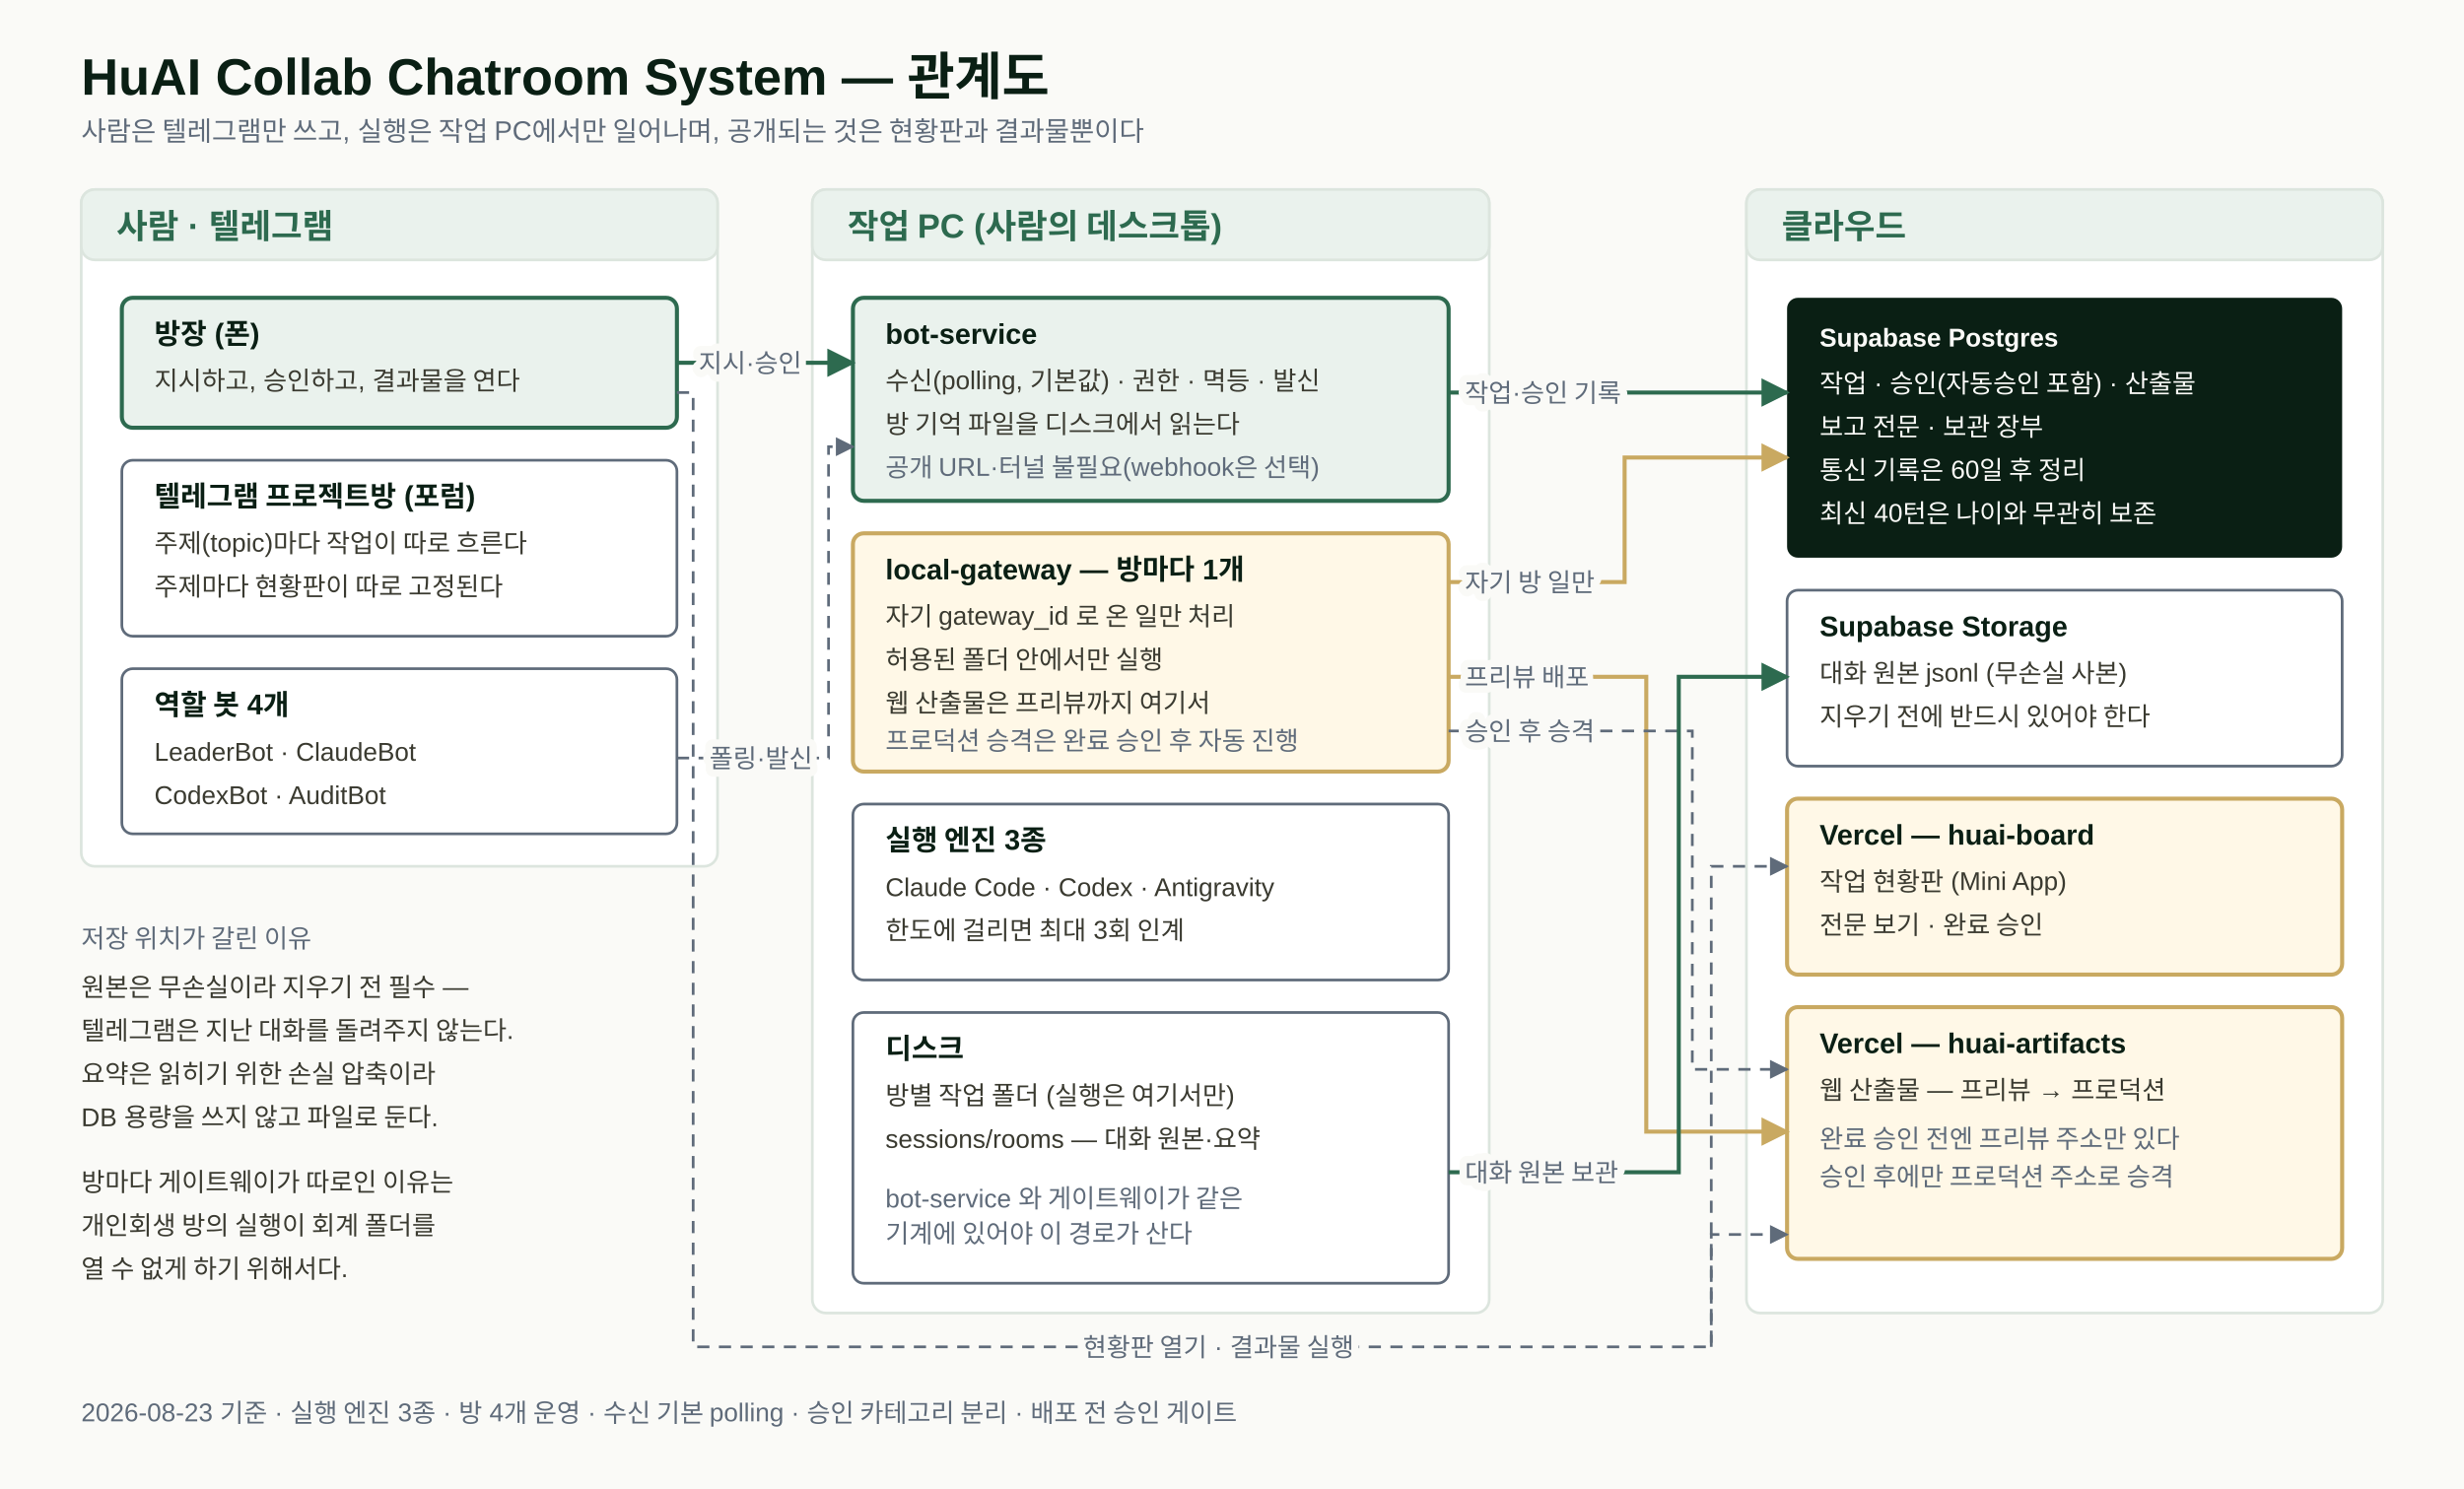
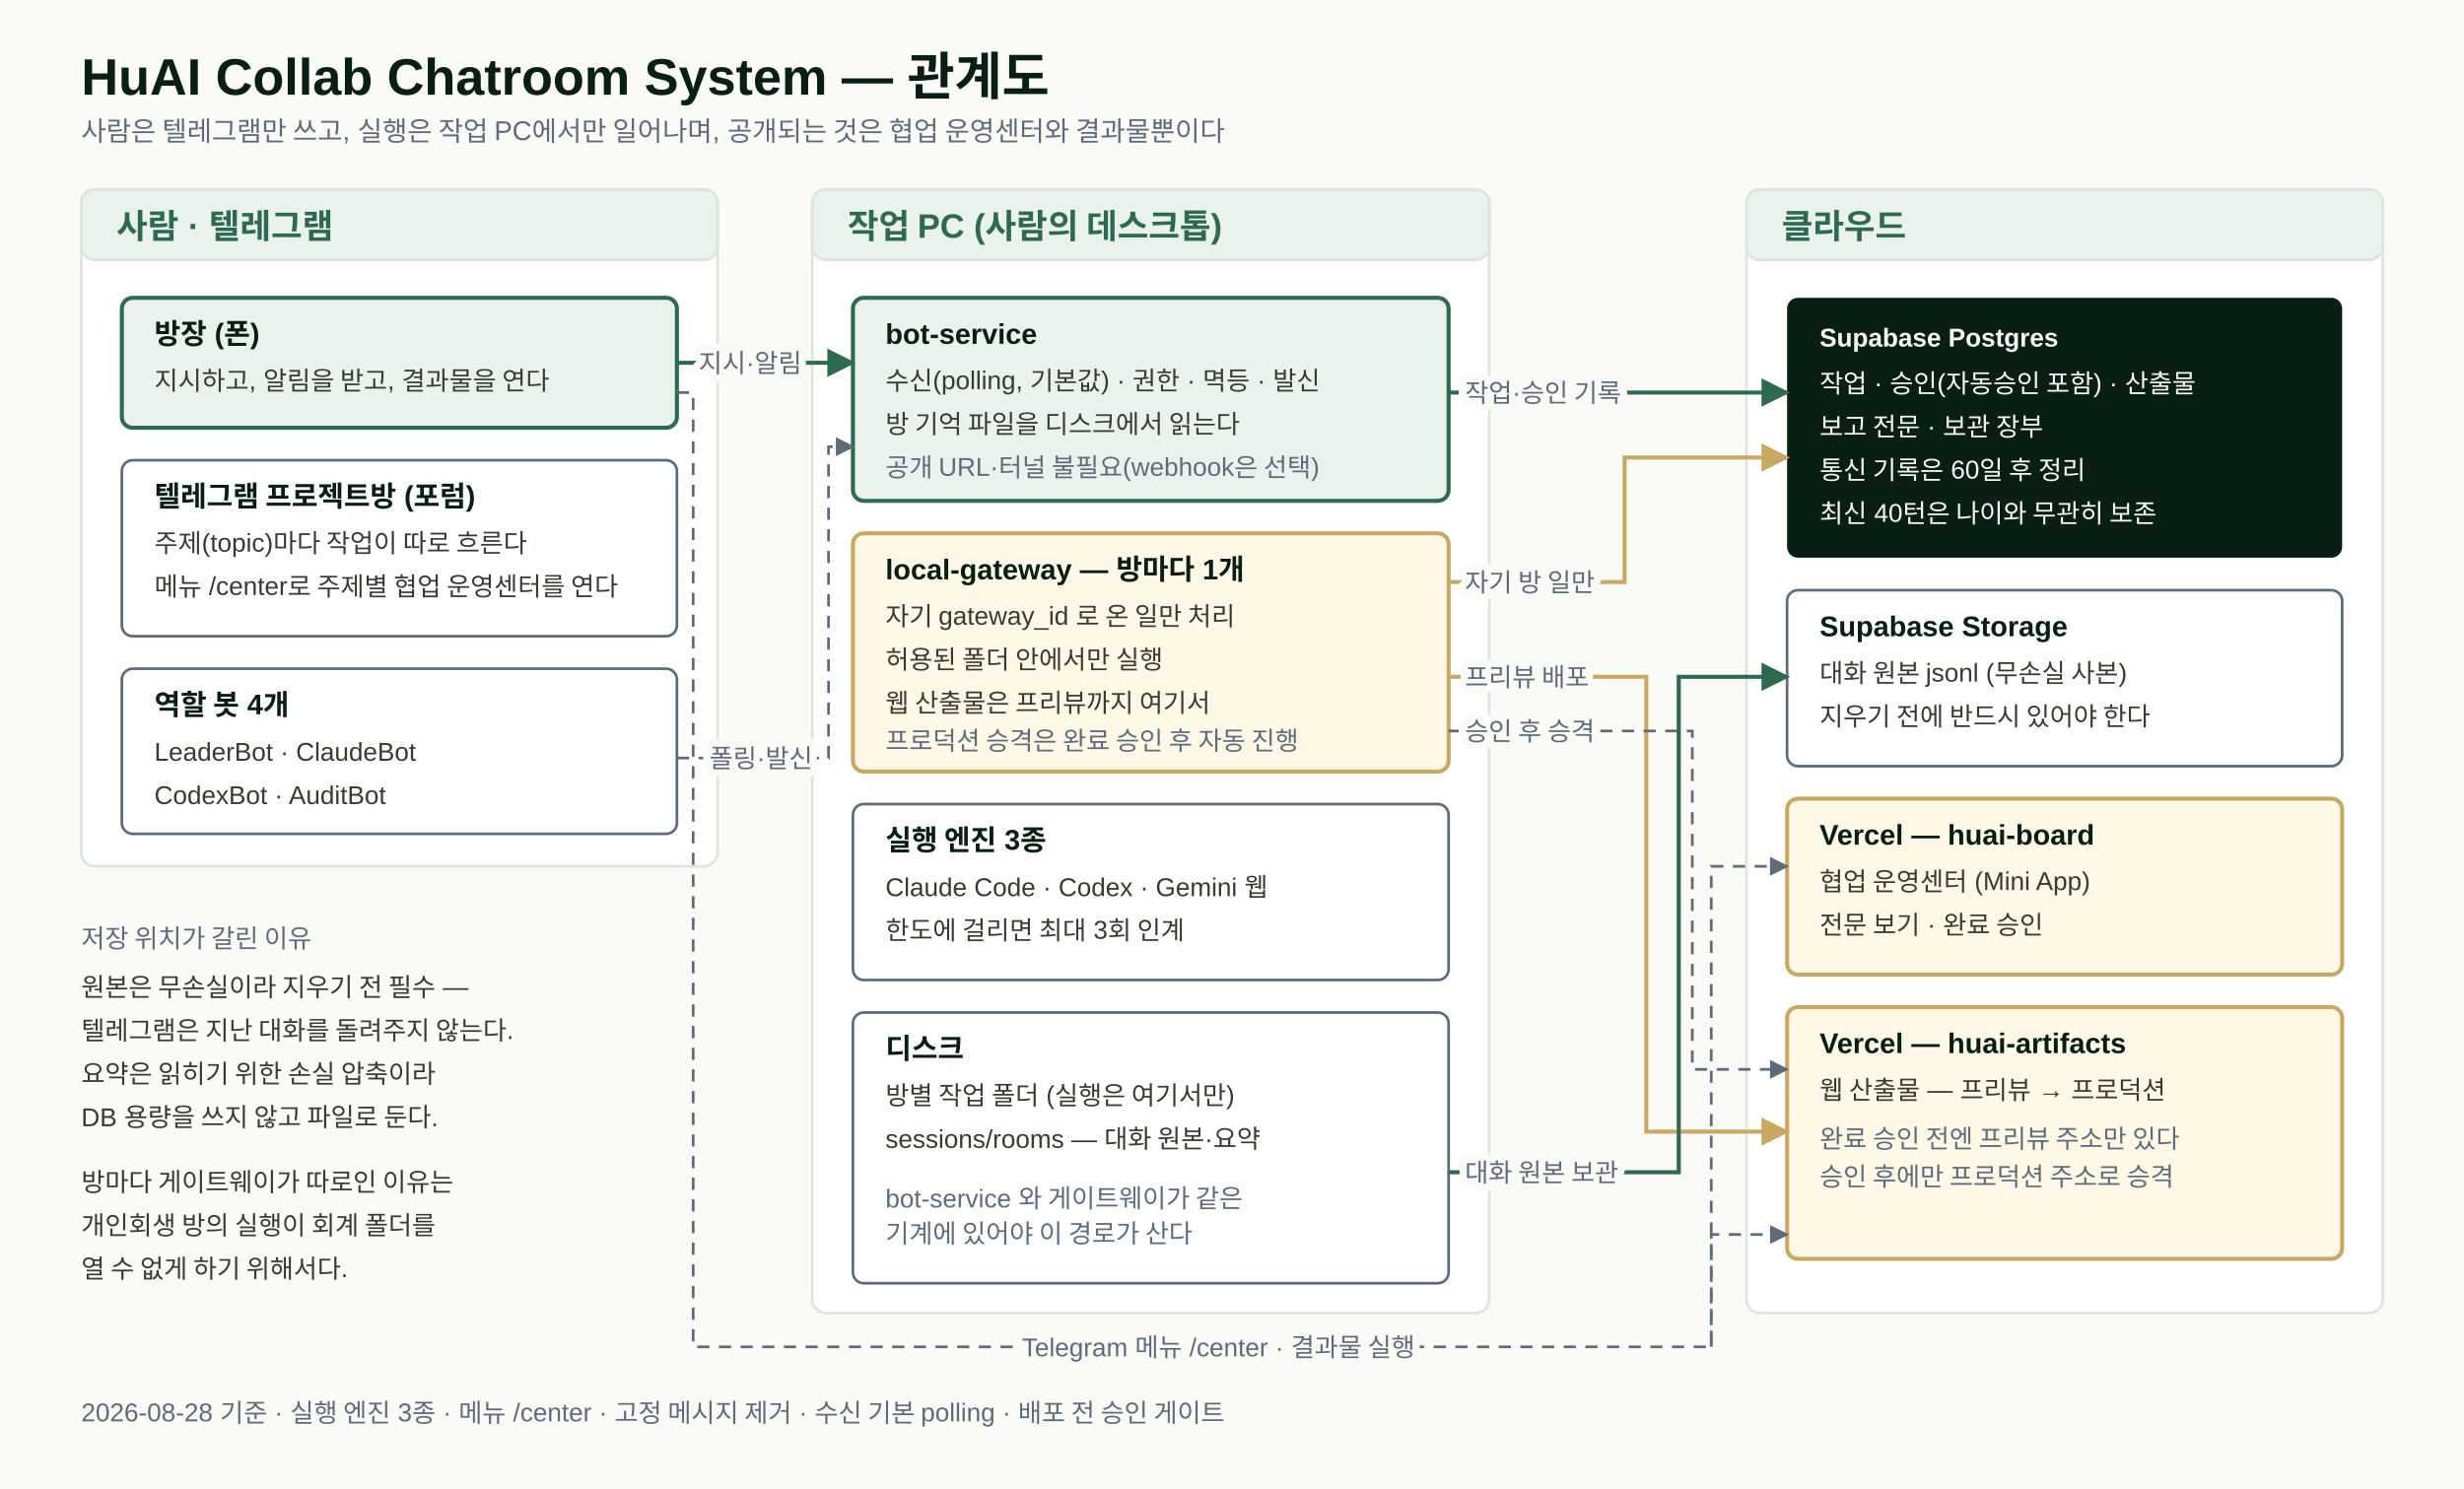
<svg xmlns="http://www.w3.org/2000/svg" width="1820" height="1100" viewBox="0 0 1820 1100" role="img" aria-labelledby="t d">
  <style>
    .bg{fill:#fafaf7}
    .panel{fill:#ffffff;stroke:#dce5de;stroke-width:2}
    .panelHead{fill:#eaf2ed;stroke:#dce5de;stroke-width:2}
    .card{fill:#ffffff;stroke:#5f6b7a;stroke-width:2}
    .cardGreen{fill:#eaf2ed;stroke:#2d6a4f;stroke-width:3}
    .cardGold{fill:#fff8e7;stroke:#c9a961;stroke-width:3}
    .cardDark{fill:#0a1f14}
    .title{font:700 38px 'Malgun Gothic',Arial,sans-serif;fill:#0a1f14}
    .sub{font:20px 'Malgun Gothic',Arial,sans-serif;fill:#5f6b7a}
    .colHead{font:700 25px 'Malgun Gothic',Arial,sans-serif;fill:#2d6a4f}
    .cardHead{font:700 21px 'Malgun Gothic',Arial,sans-serif;fill:#0a1f14}
    .body{font:19px 'Malgun Gothic',Arial,sans-serif;fill:#3a3a30}
    .bodyLight{font:19px 'Malgun Gothic',Arial,sans-serif;fill:#fafaf7}
    .note{font:19px 'Malgun Gothic',Arial,sans-serif;fill:#5f6b7a}
    .flow{stroke:#2d6a4f;stroke-width:3;fill:none;marker-end:url(#a)}
    .flowGold{stroke:#c9a961;stroke-width:3;fill:none;marker-end:url(#ag)}
    .flowGray{stroke:#5f6b7a;stroke-width:2;fill:none;stroke-dasharray:9 7;marker-end:url(#agr)}
    .edgeLabel{font:19px 'Malgun Gothic',Arial,sans-serif;fill:#5f6b7a;paint-order:stroke;stroke:#fafaf7;stroke-width:11;stroke-linejoin:round}
  </style>
  <defs>
    <marker id="a" viewBox="0 0 10 10" refX="9" refY="5" markerWidth="7" markerHeight="7" orient="auto-start-reverse">
      <path d="M 0 0 L 10 5 L 0 10 z" fill="#2d6a4f" />
    </marker>
    <marker id="ag" viewBox="0 0 10 10" refX="9" refY="5" markerWidth="7" markerHeight="7" orient="auto-start-reverse">
      <path d="M 0 0 L 10 5 L 0 10 z" fill="#c9a961" />
    </marker>
    <marker id="agr" viewBox="0 0 10 10" refX="9" refY="5" markerWidth="7" markerHeight="7" orient="auto-start-reverse">
      <path d="M 0 0 L 10 5 L 0 10 z" fill="#5f6b7a" />
    </marker>
  </defs>
  <rect class="bg" x="0" y="0" width="1820" height="1100" />
  <text class="title" x="60" y="70">HuAI Collab Chatroom System — 관계도</text>
-   <text class="sub" x="60" y="104">사람은 텔레그램만 쓰고, 실행은 작업 PC에서만 일어나며, 공개되는 것은 현황판과 결과물뿐이다</text>
+   <text class="sub" x="60" y="104">사람은 텔레그램만 쓰고, 실행은 작업 PC에서만 일어나며, 공개되는 것은 협업 운영센터와 결과물뿐이다</text>
  <rect class="panel" x="60" y="140" width="470" height="500" rx="10" />
  <rect class="panelHead" x="60" y="140" width="470" height="52" rx="10" />
  <text class="colHead" x="86" y="176">사람 · 텔레그램</text>
  <rect class="cardGreen" x="90" y="220" width="410" height="96" rx="8" />
  <text class="cardHead" x="114" y="254">방장 (폰)</text>
-   <text class="body" x="114" y="288">지시하고, 승인하고, 결과물을 연다</text>
+   <text class="body" x="114" y="288">지시하고, 알림을 받고, 결과물을 연다</text>
  <rect class="card" x="90" y="340" width="410" height="130" rx="8" />
  <text class="cardHead" x="114" y="374">텔레그램 프로젝트방 (포럼)</text>
  <text class="body" x="114" y="408">주제(topic)마다 작업이 따로 흐른다</text>
-   <text class="body" x="114" y="440">주제마다 현황판이 따로 고정된다</text>
+   <text class="body" x="114" y="440">메뉴 /center로 주제별 협업 운영센터를 연다</text>
  <rect class="card" x="90" y="494" width="410" height="122" rx="8" />
  <text class="cardHead" x="114" y="528">역할 봇 4개</text>
  <text class="body" x="114" y="562">LeaderBot · ClaudeBot</text>
  <text class="body" x="114" y="594">CodexBot · AuditBot</text>
  <rect class="panel" x="600" y="140" width="500" height="830" rx="10" />
  <rect class="panelHead" x="600" y="140" width="500" height="52" rx="10" />
  <text class="colHead" x="626" y="176">작업 PC (사람의 데스크톱)</text>
  <rect class="cardGreen" x="630" y="220" width="440" height="150" rx="8" />
  <text class="cardHead" x="654" y="254">bot-service</text>
  <text class="body" x="654" y="288">수신(polling, 기본값) · 권한 · 멱등 · 발신</text>
  <text class="body" x="654" y="320">방 기억 파일을 디스크에서 읽는다</text>
  <text class="note" x="654" y="352">공개 URL·터널 불필요(webhook은 선택)</text>
  <rect class="cardGold" x="630" y="394" width="440" height="176" rx="8" />
  <text class="cardHead" x="654" y="428">local-gateway — 방마다 1개</text>
  <text class="body" x="654" y="462">자기 gateway_id 로 온 일만 처리</text>
  <text class="body" x="654" y="494">허용된 폴더 안에서만 실행</text>
  <text class="body" x="654" y="526">웹 산출물은 프리뷰까지 여기서</text>
  <text class="note" x="654" y="554">프로덕션 승격은 완료 승인 후 자동 진행</text>
  <rect class="card" x="630" y="594" width="440" height="130" rx="8" />
  <text class="cardHead" x="654" y="628">실행 엔진 3종</text>
-   <text class="body" x="654" y="662">Claude Code · Codex · Antigravity</text>
+   <text class="body" x="654" y="662">Claude Code · Codex · Gemini 웹</text>
  <text class="body" x="654" y="694">한도에 걸리면 최대 3회 인계</text>
  <rect class="card" x="630" y="748" width="440" height="200" rx="8" />
  <text class="cardHead" x="654" y="782">디스크</text>
  <text class="body" x="654" y="816">방별 작업 폴더 (실행은 여기서만)</text>
  <text class="body" x="654" y="848">sessions/rooms — 대화 원본·요약</text>
  <text class="note" x="654" y="892">bot-service 와 게이트웨이가 같은</text>
  <text class="note" x="654" y="918">기계에 있어야 이 경로가 산다</text>
  <rect class="panel" x="1290" y="140" width="470" height="830" rx="10" />
  <rect class="panelHead" x="1290" y="140" width="470" height="52" rx="10" />
  <text class="colHead" x="1316" y="176">클라우드</text>
  <rect class="cardDark" x="1320" y="220" width="410" height="192" rx="8" />
  <text class="bodyLight" x="1344" y="256" style="font-weight:700">Supabase Postgres</text>
  <text class="bodyLight" x="1344" y="290">작업 · 승인(자동승인 포함) · 산출물</text>
  <text class="bodyLight" x="1344" y="322">보고 전문 · 보관 장부</text>
  <text class="bodyLight" x="1344" y="354">통신 기록은 60일 후 정리</text>
  <text class="bodyLight" x="1344" y="386">최신 40턴은 나이와 무관히 보존</text>
  <rect class="card" x="1320" y="436" width="410" height="130" rx="8" />
  <text class="cardHead" x="1344" y="470">Supabase Storage</text>
  <text class="body" x="1344" y="504">대화 원본 jsonl (무손실 사본)</text>
  <text class="body" x="1344" y="536">지우기 전에 반드시 있어야 한다</text>
  <rect class="cardGold" x="1320" y="590" width="410" height="130" rx="8" />
  <text class="cardHead" x="1344" y="624">Vercel — huai-board</text>
-   <text class="body" x="1344" y="658">작업 현황판 (Mini App)</text>
+   <text class="body" x="1344" y="658">협업 운영센터 (Mini App)</text>
  <text class="body" x="1344" y="690">전문 보기 · 완료 승인</text>
  <rect class="cardGold" x="1320" y="744" width="410" height="186" rx="8" />
  <text class="cardHead" x="1344" y="778">Vercel — huai-artifacts</text>
  <text class="body" x="1344" y="812">웹 산출물 — 프리뷰 → 프로덕션</text>
  <text class="note" x="1344" y="848">완료 승인 전엔 프리뷰 주소만 있다</text>
  <text class="note" x="1344" y="876">승인 후에만 프로덕션 주소로 승격</text>
  <path class="flow" d="M 500 268 L 630 268" />
  <path class="flow" d="M 1070 290 L 1320 290" />
  <path class="flowGold" d="M 1070 430 L 1200 430 L 1200 338 L 1320 338" />
  <path class="flowGold" d="M 1070 500 L 1216 500 L 1216 836 L 1320 836" />
  <path class="flowGray" d="M 1070 540 L 1250 540 L 1250 790 L 1320 790" />
  <path class="flow" d="M 1070 866 L 1240 866 L 1240 500 L 1320 500" />
  <path class="flowGray" d="M 500 560 L 612 560 L 612 330 L 630 330" />
  <path class="flowGray" d="M 500 290 L 512 290 L 512 995 L 1264 995 L 1264 640 L 1320 640" />
  <path class="flowGray" d="M 1264 995 L 1264 912 L 1320 912" />
-   <text class="edgeLabel" x="516" y="275">지시·승인</text>
+   <text class="edgeLabel" x="516" y="275">지시·알림</text>
  <text class="edgeLabel" x="1082" y="297">작업·승인 기록</text>
  <text class="edgeLabel" x="1082" y="437">자기 방 일만</text>
  <text class="edgeLabel" x="1082" y="507">프리뷰 배포</text>
  <text class="edgeLabel" x="1082" y="547">승인 후 승격</text>
  <text class="edgeLabel" x="1082" y="873">대화 원본 보관</text>
  <text class="edgeLabel" x="524" y="567">폴링·발신</text>
-   <text class="edgeLabel" x="900" y="1002" text-anchor="middle">현황판 열기 · 결과물 실행</text>
+   <text class="edgeLabel" x="900" y="1002" text-anchor="middle">Telegram 메뉴 /center · 결과물 실행</text>
  <text class="note" x="60" y="700">저장 위치가 갈린 이유</text>
  <text class="body" x="60" y="736">원본은 무손실이라 지우기 전 필수 —</text>
  <text class="body" x="60" y="768">텔레그램은 지난 대화를 돌려주지 않는다.</text>
  <text class="body" x="60" y="800">요약은 읽히기 위한 손실 압축이라</text>
  <text class="body" x="60" y="832">DB 용량을 쓰지 않고 파일로 둔다.</text>
  <text class="body" x="60" y="880">방마다 게이트웨이가 따로인 이유는</text>
  <text class="body" x="60" y="912">개인회생 방의 실행이 회계 폴더를</text>
  <text class="body" x="60" y="944">열 수 없게 하기 위해서다.</text>
-   <text class="note" x="60" y="1050">2026-08-23 기준 · 실행 엔진 3종 · 방 4개 운영 · 수신 기본 polling · 승인 카테고리 분리 · 배포 전 승인 게이트</text>
+   <text class="note" x="60" y="1050">2026-08-28 기준 · 실행 엔진 3종 · 메뉴 /center · 고정 메시지 제거 · 수신 기본 polling · 배포 전 승인 게이트</text>
</svg>
